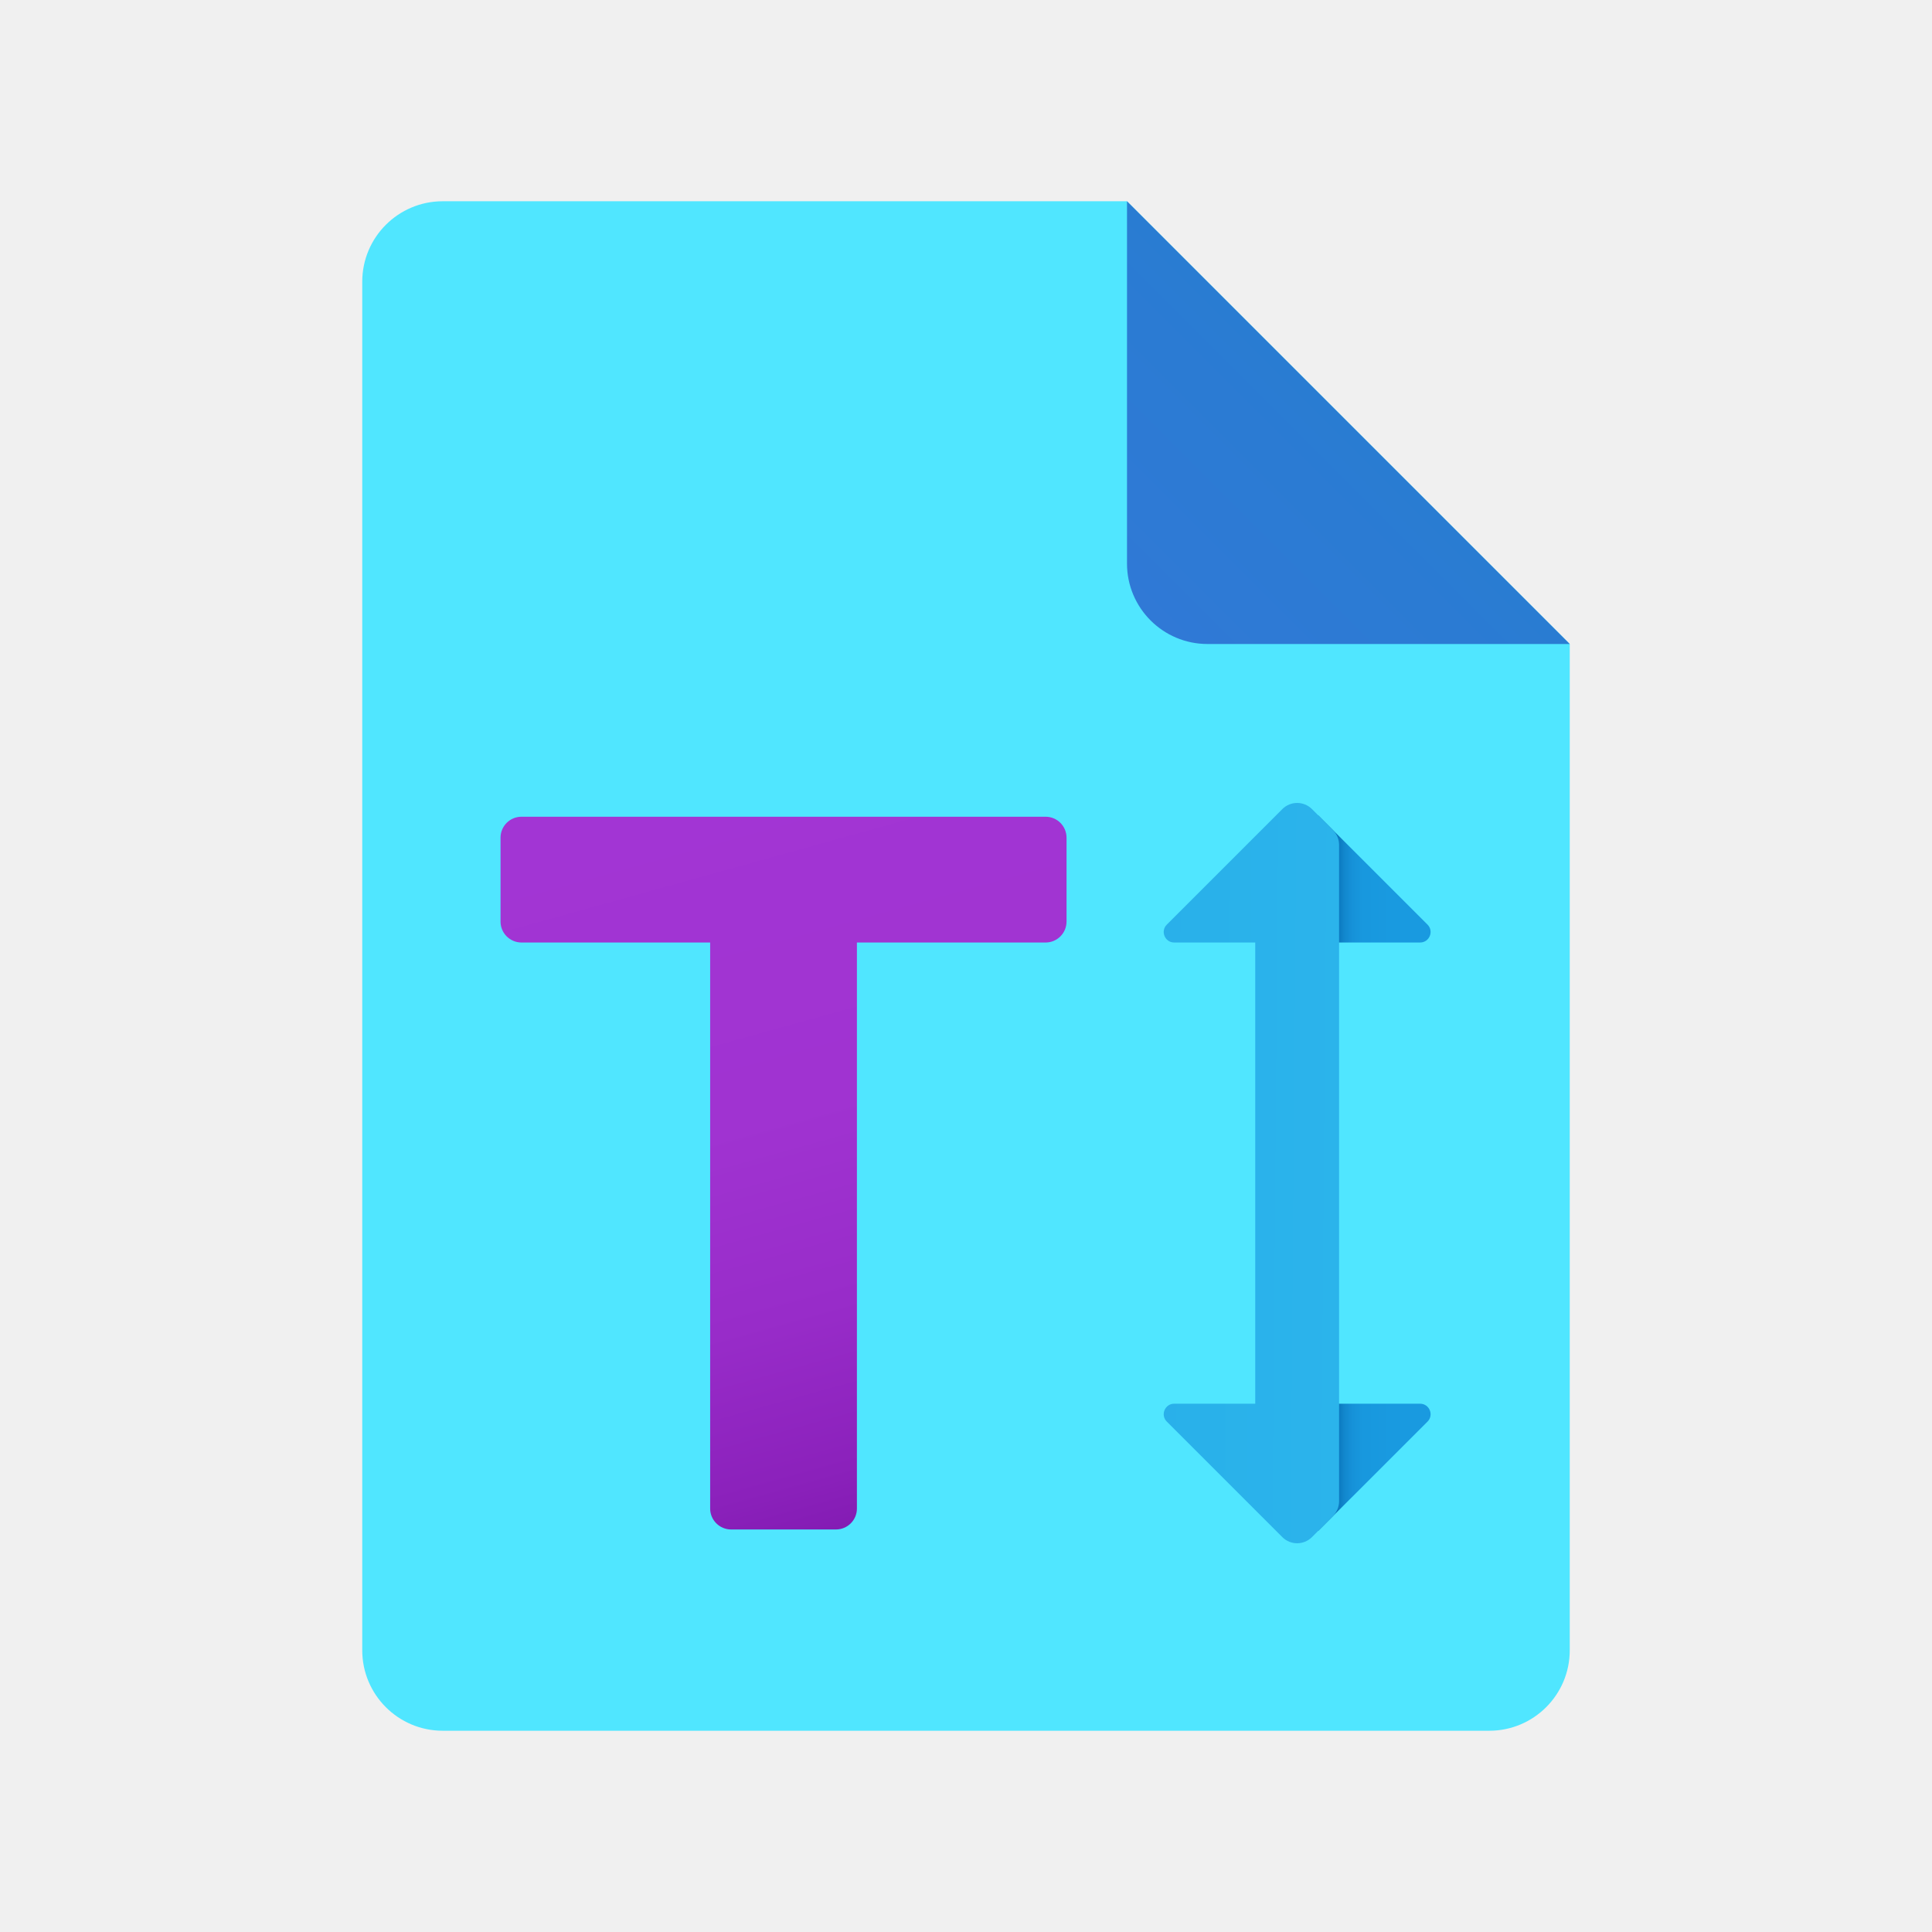
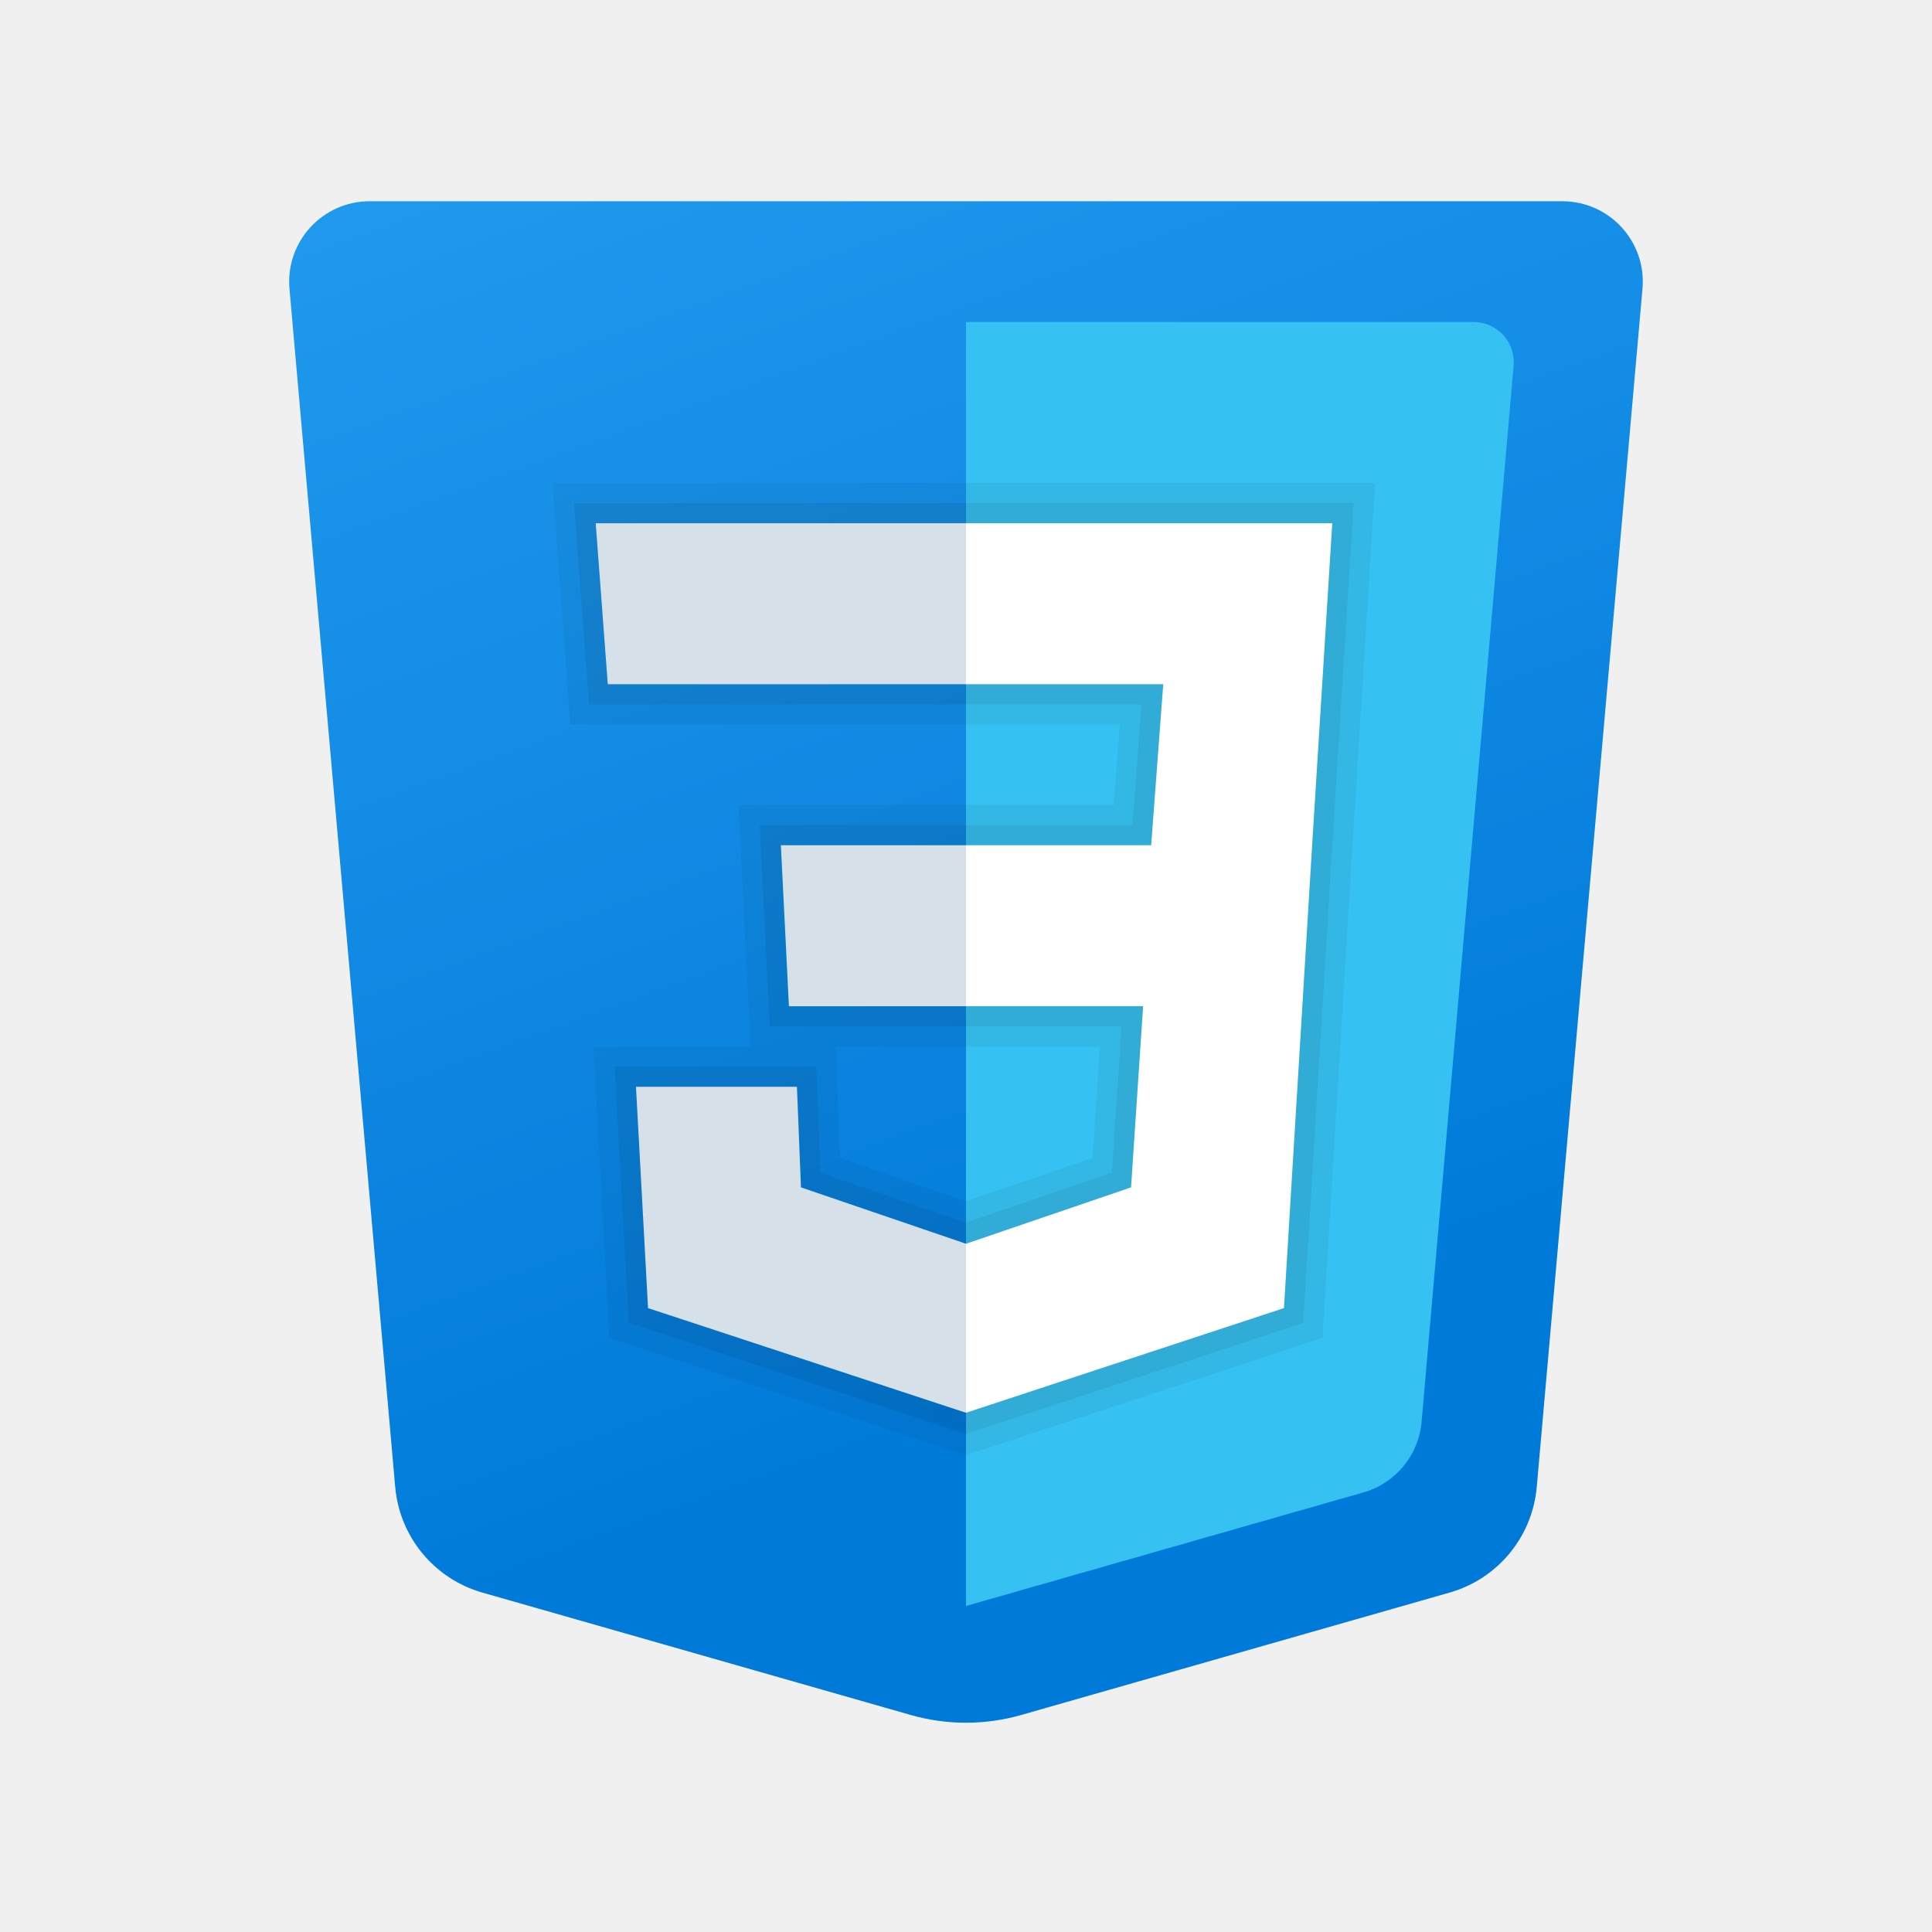
<svg xmlns="http://www.w3.org/2000/svg" xmlns:xlink="http://www.w3.org/1999/xlink" width="48px" height="48px" viewBox="0 0 48 48" version="1.1">
  <defs>
-     <linearGradient x1="0.048" y1="0.952" x2="0.509" y2="0.491" id="gradient_1">
-       <stop offset="0" stop-color="#3079D6" />
-       <stop offset="1" stop-color="#297CD2" />
-     </linearGradient>
-     <linearGradient x1="0.972" y1="0.5" x2="0.15" y2="0.5" id="gradient_2">
-       <stop offset="0.365" stop-color="#199AE0" />
-       <stop offset="0.699" stop-color="#1898DE" />
-       <stop offset="0.819" stop-color="#1691D8" />
-       <stop offset="0.905" stop-color="#1186CC" />
-       <stop offset="0.974" stop-color="#0A75BC" />
-       <stop offset="1" stop-color="#076CB3" />
-     </linearGradient>
-     <linearGradient x1="0.972" y1="0.5" x2="0.15" y2="0.5" id="gradient_3">
-       <stop offset="0.365" stop-color="#199AE0" />
-       <stop offset="0.699" stop-color="#1898DE" />
-       <stop offset="0.819" stop-color="#1691D8" />
-       <stop offset="0.905" stop-color="#1186CC" />
-       <stop offset="0.974" stop-color="#0A75BC" />
-       <stop offset="1" stop-color="#076CB3" />
-     </linearGradient>
-     <linearGradient x1="3.535" y1="0.596" x2="-3.917" y2="0.339" id="gradient_4">
-       <stop offset="0" stop-color="#32BDEF" />
-       <stop offset="1" stop-color="#1EA2E4" />
-     </linearGradient>
-     <linearGradient x1="0.467" y1="-0.061" x2="0.699" y2="0.986" id="gradient_5">
-       <stop offset="0" stop-color="#A235D4" />
-       <stop offset="0.441" stop-color="#A033D1" />
-       <stop offset="0.702" stop-color="#982CC9" />
-       <stop offset="0.915" stop-color="#8B21BB" />
-       <stop offset="1" stop-color="#831BB3" />
+     <linearGradient gradientUnits="userSpaceOnUse" x1="9.146" y1="-7.748" x2="25.109" y2="36.109" id="gradient_1">
+       <stop offset="0%" stop-color="#2AA4F4" />
+       <stop offset="100%" stop-color="#007AD9" />
    </linearGradient>
    <path d="M0 0L48 0L48 48L0 48L0 0Z" id="path_1" />
-     <path d="M0 0L25 0L25 25L0 25L0 0Z" id="path_2" />
    <clipPath id="mask_1">
      <use xlink:href="#path_1" />
    </clipPath>
-     <clipPath id="mask_2">
-       <use xlink:href="#path_2" />
-     </clipPath>
  </defs>
-   <g id="icons8_file_2">
-     <path d="M0 0L48 0L48 48L0 48L0 0Z" id="Background" fill="none" fill-rule="evenodd" stroke="none" />
-     <g clip-path="url(#mask_1)">
-       <path d="M30 11L30 36C30 37.105 29.105 38 28 38L2 38C0.895 38 0 37.105 0 36L0 2C0 0.895 0.895 0 2 0L19 0L30 11L30 11Z" transform="translate(9 5)" id="Shape" fill="#50E6FF" fill-rule="evenodd" stroke="none" />
-       <path d="M0 0L0 9C0 10.105 0.895 11 2 11L11 11L0 0L0 0Z" transform="translate(28 5)" id="Shape" fill="url(#gradient_1)" fill-rule="evenodd" stroke="none" />
-     </g>
-   </g>
-   <g id="icons8_text_height" transform="translate(11.3941 16.64557)">
-     <path d="M0 0L25 0L25 25L0 25L0 0Z" id="Background" fill="none" fill-rule="evenodd" stroke="none" />
-     <g clip-path="url(#mask_2)">
-       <path d="M0 3.162L0 0L2.533 0C2.765 0 2.882 0.281 2.718 0.445L0 3.162L0 3.162Z" transform="translate(21.35419 18.22916)" id="Shape" fill="url(#gradient_2)" fill-rule="evenodd" stroke="none" />
-       <path d="M0 0L0 3.162L2.533 3.162C2.765 3.162 2.882 2.881 2.718 2.717L0 0L0 0Z" transform="translate(21.35419 3.608856)" id="Shape" fill="url(#gradient_3)" fill-rule="evenodd" stroke="none" />
-       <path d="M2.947 0.152L0.077 3.022C-0.087 3.186 0.029 3.467 0.261 3.467L2.274 3.467L2.274 14.925L0.261 14.925C0.029 14.925 -0.087 15.206 0.077 15.37L2.947 18.24C3.15 18.443 3.479 18.443 3.683 18.24L4.204 17.719C4.302 17.621 4.357 17.488 4.357 17.349L4.357 1.041C4.357 0.903 4.302 0.771 4.204 0.673L3.684 0.152C3.48 -0.051 3.15 -0.051 2.947 0.152L2.947 0.152Z" transform="translate(17.518 3.303894)" id="Shape" fill="url(#gradient_4)" fill-rule="evenodd" stroke="none" />
-       <path d="M13.542 3.125L8.854 3.125L8.854 17.188C8.854 17.475 8.621 17.708 8.333 17.708L5.729 17.708C5.442 17.708 5.208 17.475 5.208 17.188L5.208 3.125L0.521 3.125C0.233 3.125 0 2.892 0 2.604L0 0.521C0 0.233 0.233 0 0.521 0L13.542 0C13.829 0 14.062 0.233 14.062 0.521L14.062 2.604C14.062 2.892 13.829 3.125 13.542 3.125L13.542 3.125Z" transform="translate(1.041687 3.645843)" id="Shape" fill="url(#gradient_5)" fill-rule="evenodd" stroke="none" />
-     </g>
+   <g id="CSS3-Icon">
+     <path d="M0 0L48 0L48 48L0 48L0 0Z" id="Background" fill="#FFFFFF" fill-opacity="0" fill-rule="evenodd" stroke="none" />
+     <path d="M7.192 7.176L9.819 36.946C9.928 38.183 10.789 39.226 11.983 39.567L22.626 42.608C23.524 42.865 24.475 42.865 25.373 42.608L36.016 39.567C37.21 39.226 38.071 38.184 38.18 36.946L40.807 7.176C40.911 6.006 39.99 5 38.816 5L9.184 5C8.01 5 7.089 6.006 7.192 7.176L7.192 7.176Z" id="Shape" fill="url(#gradient_1)" stroke="none" />
+     <path d="M24 8L24 39.9L33.876 37.078C34.673 36.85 35.247 36.154 35.319 35.329L37.605 9.087C37.656 8.502 37.196 8 36.609 8L24 8L24 8Z" id="Shape" fill="#35C1F1" stroke="none" />
+     <path d="M33.1 13L24 13L24 17L28.9 17L28.6 21L24 21L24 25L28.4 25L28.1 29.5L24 30.9L24 35.1L31.9 32.5L32.6 21L32.6 21L33.1 13L33.1 13Z" id="Shape" fill="#FFFFFF" stroke="none" />
+     <path d="M24 13L24 17L15.1 17L14.8 13L24 13L24 13ZM19.4 21L19.6 25L24 25L24 21L19.4 21L19.4 21ZM19.8 27L15.8 27L16.1 32.5L24 35.1L24 30.9L19.9 29.5L19.8 27L19.8 27Z" id="Shape" fill="#D6E0E9" fill-rule="evenodd" stroke="none" />
+     <path d="M33.1 13L32.6 21L31.9 32.5L24 35.1L16.1 32.5L15.8 27L19.8 27L19.9 29.5L24 30.9L28.1 29.5L28.4 25L24 25L19.6 25L19.4 21L24 21L28.6 21L28.9 17L24 17L15.1 17L14.8 13L24 13L33.1 13M34.164 12L33.1 12L24 12L14.8 12L13.722 12L13.803 13.075L14.103 17.075L14.172 18L15.1 18L24 18L27.822 18L27.672 20L24 20L19.4 20L18.349 20L18.401 21.05L18.601 25.05L18.649 26L15.8 26L14.744 26L14.802 27.054L15.102 32.554L15.139 33.236L15.788 33.45L23.688 36.05L24 36.153L24.313 36.05L32.213 33.45L32.857 33.238L32.898 32.561L33.598 21.061L34.098 13.063L34.164 12L34.164 12L34.164 12ZM20.761 26L24 26L27.331 26L27.146 28.769L24 29.843L20.872 28.775L20.799 26.96L20.761 26L20.761 26L20.761 26Z" id="Shape" fill="#000000" fill-opacity="0.05" fill-rule="evenodd" stroke="none" />
+     <path d="M33.1 13L32.6 21L31.9 32.5L24 35.1L16.1 32.5L15.8 27L19.8 27L19.9 29.5L24 30.9L28.1 29.5L28.4 25L24 25L19.6 25L19.4 21L24 21L28.6 21L28.9 17L24 17L15.1 17L14.8 13L24 13L33.1 13M33.632 12.5L33.1 12.5L24 12.5L14.8 12.5L14.261 12.5L14.301 13.037L14.601 17.037L14.636 17.5L15.1 17.5L24 17.5L28.361 17.5L28.136 20.5L24 20.5L19.4 20.5L18.874 20.5L18.9 21.025L19.1 25.025L19.124 25.5L19.6 25.5L24 25.5L27.866 25.5L27.624 29.134L24 30.372L20.386 29.138L20.3 26.98L20.28 26.5L19.8 26.5L15.8 26.5L15.272 26.5L15.301 27.027L15.601 32.527L15.62 32.868L15.944 32.975L23.844 35.575L24 35.626L24.156 35.575L32.056 32.975L32.378 32.869L32.399 32.53L33.099 21.03L33.599 13.031L33.632 12.5L33.632 12.5L33.632 12.5Z" id="Shape" fill="#000000" fill-opacity="0.07" fill-rule="evenodd" stroke="none" />
  </g>
</svg>
